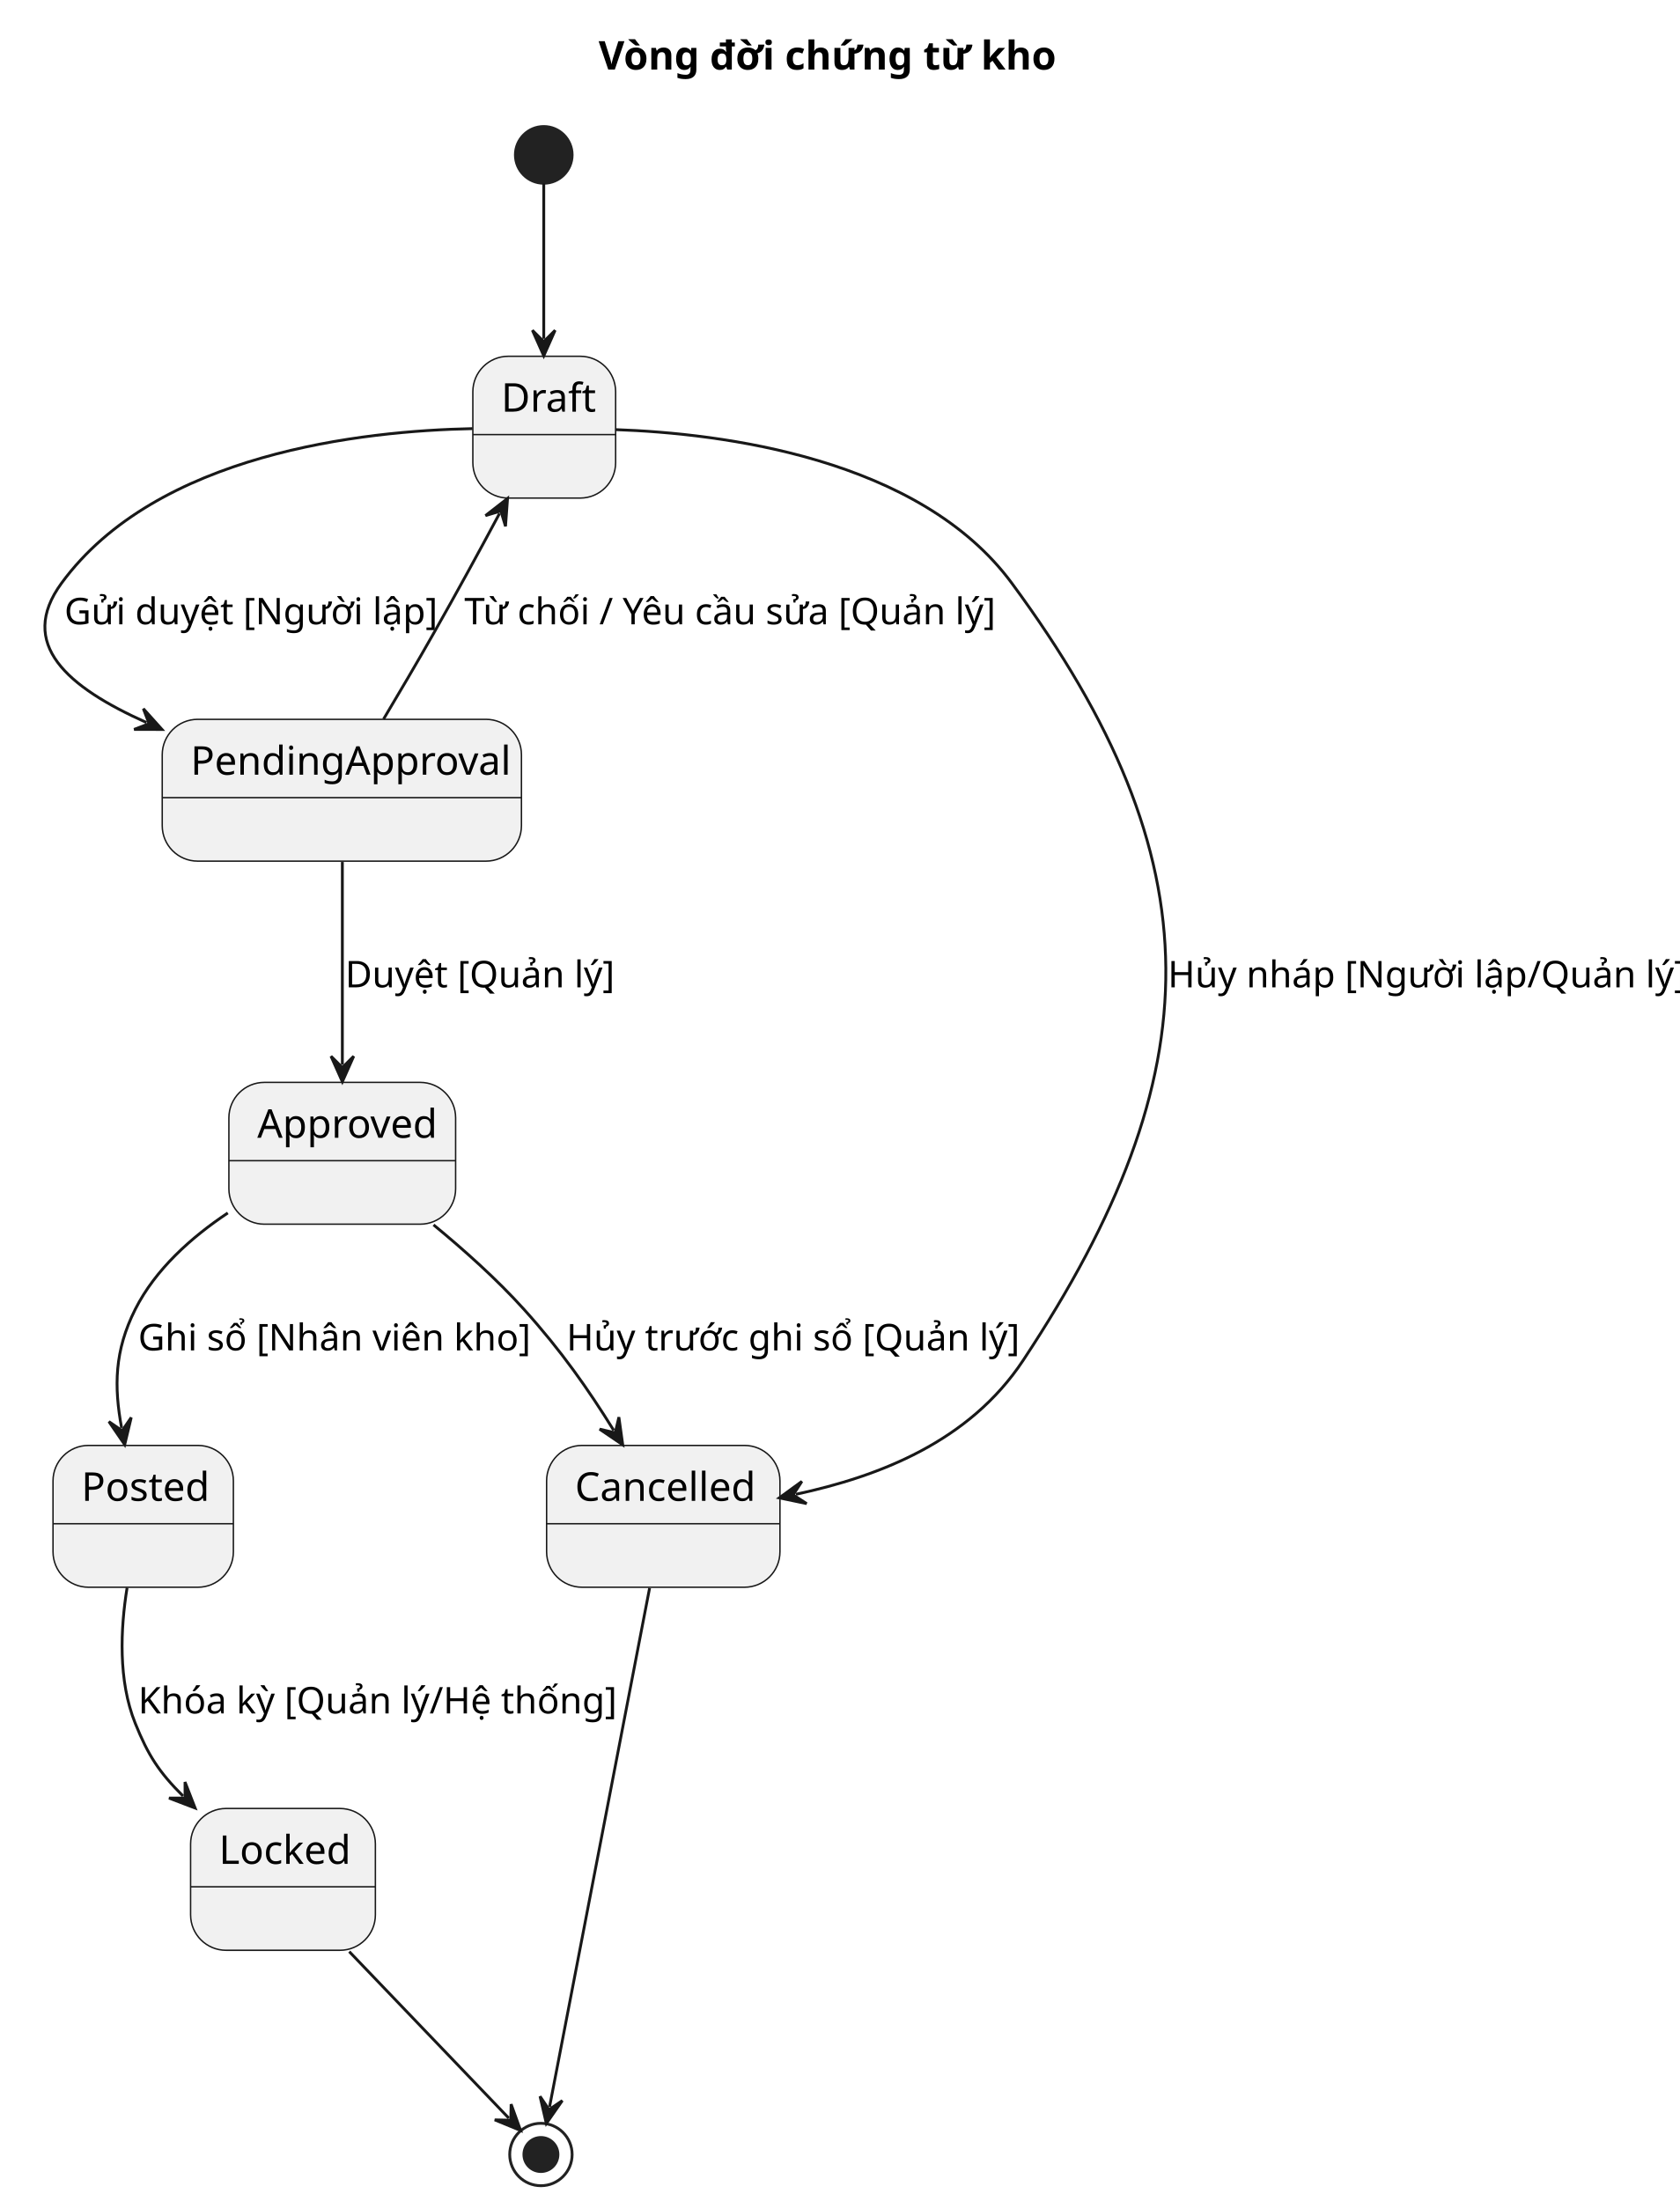
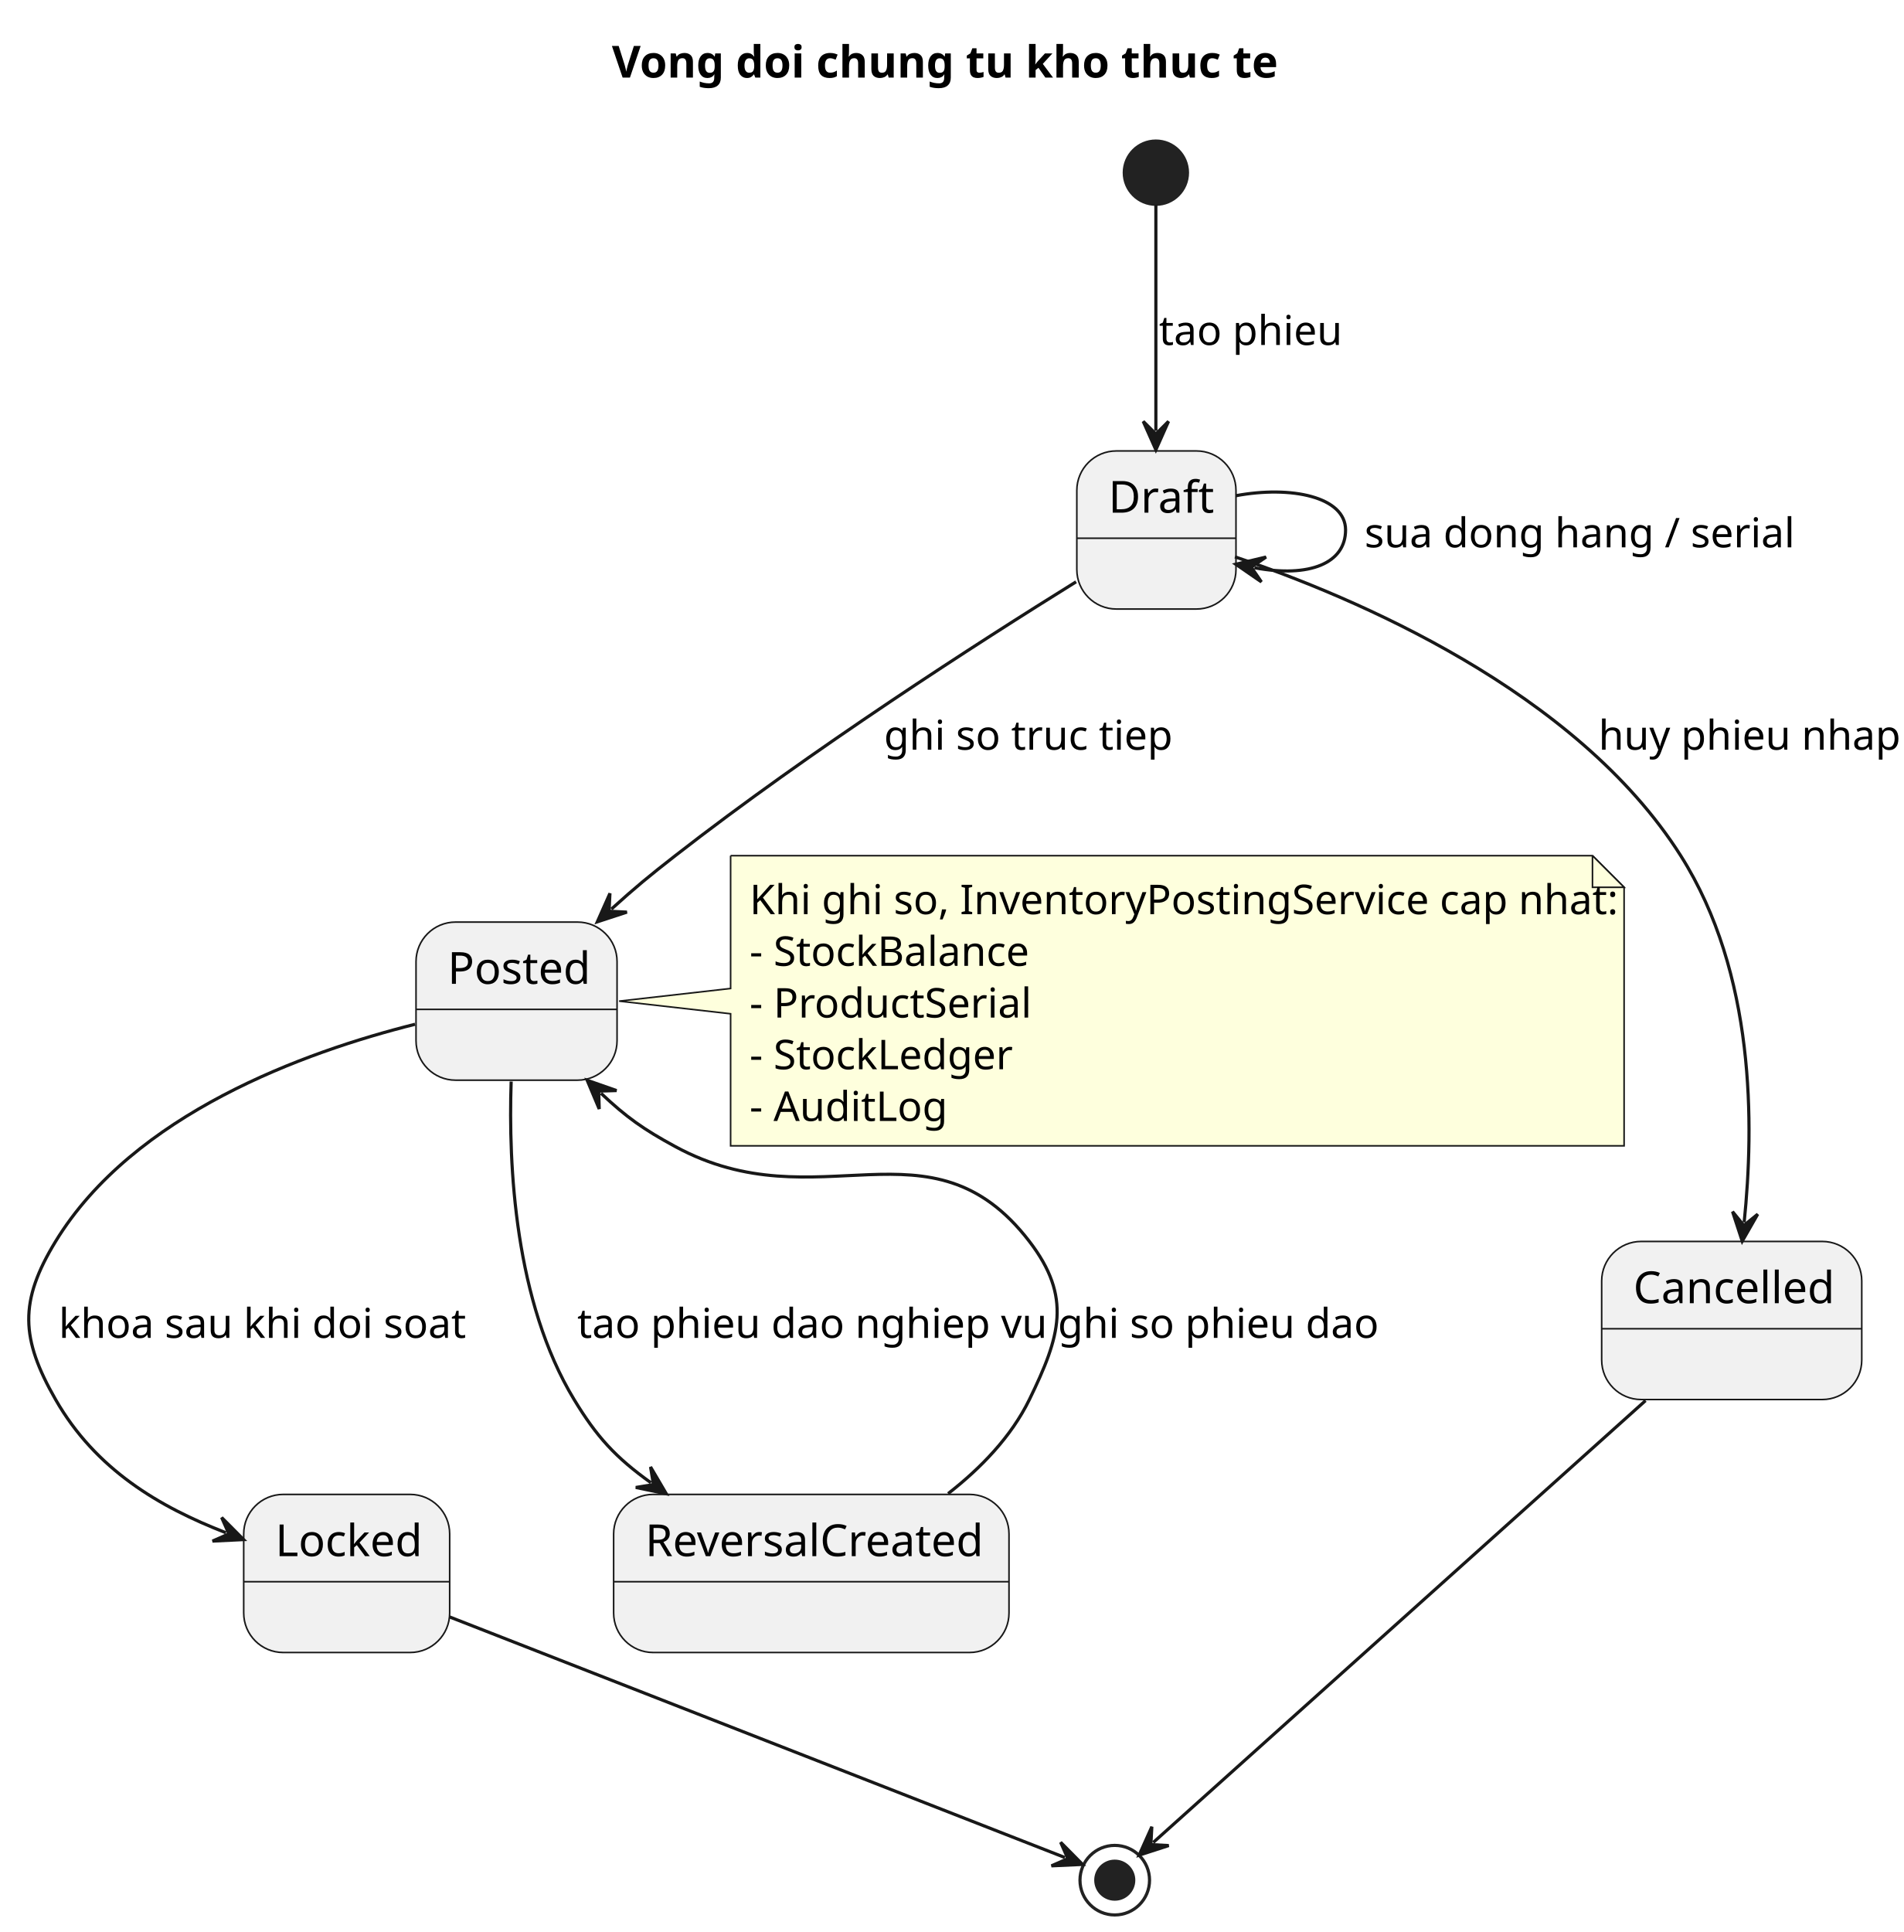
- <svg xmlns="http://www.w3.org/2000/svg" contentStyleType="text/css" data-diagram-type="STATE" height="776px" preserveAspectRatio="none" style="width:592px;height:776px;background:#FFFFFF;" version="1.1" viewBox="0 0 592 776" width="592px" zoomAndPan="magnify">
+ <svg xmlns="http://www.w3.org/2000/svg" contentStyleType="text/css" data-diagram-type="STATE" height="611px" preserveAspectRatio="none" style="width:602px;height:611px;background:#FFFFFF;" version="1.1" viewBox="0 0 602 611" width="602px" zoomAndPan="magnify">
  <defs />
  <g>
    <g class="title" data-source-line="1">
-       <text fill="#000000" font-family="sans-serif" font-size="14" font-weight="bold" lengthAdjust="spacing" textLength="156.215" x="211.034" y="24.533">Vòng đời chứng từ kho</text>
+       <text fill="#000000" font-family="sans-serif" font-size="14" font-weight="bold" lengthAdjust="spacing" textLength="201.421" x="193.535" y="24.533">Vong doi chung tu kho thuc te</text>
    </g>
-     <g class="start_entity" data-qualified-name=".start." data-source-line="3" id="ent0002">
-       <ellipse cx="191.69" cy="54.609" fill="#222222" rx="10" ry="10" style="stroke:#222222;stroke-width:1;" />
+     <g class="start_entity" data-qualified-name=".start." data-source-line="2" id="ent0002">
+       <ellipse cx="365.58" cy="54.609" fill="#222222" rx="10" ry="10" style="stroke:#222222;stroke-width:1;" />
    </g>
    <g class="entity" data-qualified-name="Draft" id="ent0003">
-       <rect fill="#F1F1F1" height="50" rx="12.5" ry="12.5" style="stroke:#181818;stroke-width:0.5;" width="50.338" x="166.69" y="125.609" />
-       <line style="stroke:#181818;stroke-width:0.5;" x1="166.69" x2="217.028" y1="153.219" y2="153.219" />
-       <text fill="#000000" font-family="sans-serif" font-size="14" lengthAdjust="spacing" textLength="30.338" x="176.69" y="145.143">Draft</text>
+       <rect fill="#F1F1F1" height="50" rx="12.5" ry="12.5" style="stroke:#181818;stroke-width:0.5;" width="50.338" x="340.58" y="142.609" />
+       <line style="stroke:#181818;stroke-width:0.5;" x1="340.58" x2="390.918" y1="170.219" y2="170.219" />
+       <text fill="#000000" font-family="sans-serif" font-size="14" lengthAdjust="spacing" textLength="30.338" x="350.58" y="162.143">Draft</text>
    </g>
-     <g class="entity" data-qualified-name="PendingApproval" id="ent0005">
-       <rect fill="#F1F1F1" height="50" rx="12.5" ry="12.5" style="stroke:#181818;stroke-width:0.5;" width="126.634" x="57.19" y="253.609" />
-       <line style="stroke:#181818;stroke-width:0.5;" x1="57.19" x2="183.824" y1="281.219" y2="281.219" />
-       <text fill="#000000" font-family="sans-serif" font-size="14" lengthAdjust="spacing" textLength="106.634" x="67.19" y="273.143">PendingApproval</text>
+     <g class="entity" data-qualified-name="Posted" id="ent0006">
+       <rect fill="#F1F1F1" height="50" rx="12.5" ry="12.5" style="stroke:#181818;stroke-width:0.5;" width="63.586" x="131.58" y="291.609" />
+       <line style="stroke:#181818;stroke-width:0.5;" x1="131.58" x2="195.166" y1="319.219" y2="319.219" />
+       <text fill="#000000" font-family="sans-serif" font-size="14" lengthAdjust="spacing" textLength="43.586" x="141.58" y="311.143">Posted</text>
    </g>
-     <g class="entity" data-qualified-name="Cancelled" id="ent0007">
-       <rect fill="#F1F1F1" height="50" rx="12.5" ry="12.5" style="stroke:#181818;stroke-width:0.5;" width="82.262" x="192.69" y="509.609" />
-       <line style="stroke:#181818;stroke-width:0.5;" x1="192.69" x2="274.952" y1="537.219" y2="537.219" />
-       <text fill="#000000" font-family="sans-serif" font-size="14" lengthAdjust="spacing" textLength="62.262" x="202.69" y="529.143">Cancelled</text>
+     <g class="entity" data-qualified-name="Cancelled" id="ent0008">
+       <rect fill="#F1F1F1" height="50" rx="12.5" ry="12.5" style="stroke:#181818;stroke-width:0.5;" width="82.262" x="506.58" y="392.609" />
+       <line style="stroke:#181818;stroke-width:0.5;" x1="506.58" x2="588.842" y1="420.219" y2="420.219" />
+       <text fill="#000000" font-family="sans-serif" font-size="14" lengthAdjust="spacing" textLength="62.262" x="516.58" y="412.143">Cancelled</text>
    </g>
-     <g class="entity" data-qualified-name="Approved" id="ent0010">
-       <rect fill="#F1F1F1" height="50" rx="12.5" ry="12.5" style="stroke:#181818;stroke-width:0.5;" width="79.931" x="80.69" y="381.609" />
-       <line style="stroke:#181818;stroke-width:0.5;" x1="80.69" x2="160.621" y1="409.219" y2="409.219" />
-       <text fill="#000000" font-family="sans-serif" font-size="14" lengthAdjust="spacing" textLength="59.931" x="90.69" y="401.143">Approved</text>
+     <g class="entity" data-qualified-name="Locked" id="ent0010">
+       <rect fill="#F1F1F1" height="50" rx="12.5" ry="12.5" style="stroke:#181818;stroke-width:0.5;" width="65.144" x="77.08" y="472.609" />
+       <line style="stroke:#181818;stroke-width:0.5;" x1="77.08" x2="142.225" y1="500.219" y2="500.219" />
+       <text fill="#000000" font-family="sans-serif" font-size="14" lengthAdjust="spacing" textLength="45.145" x="87.08" y="492.143">Locked</text>
    </g>
-     <g class="entity" data-qualified-name="Posted" id="ent0012">
-       <rect fill="#F1F1F1" height="50" rx="12.5" ry="12.5" style="stroke:#181818;stroke-width:0.5;" width="63.586" x="18.69" y="509.609" />
-       <line style="stroke:#181818;stroke-width:0.5;" x1="18.69" x2="82.276" y1="537.219" y2="537.219" />
-       <text fill="#000000" font-family="sans-serif" font-size="14" lengthAdjust="spacing" textLength="43.586" x="28.69" y="529.143">Posted</text>
+     <g class="entity" data-qualified-name="ReversalCreated" id="ent0012">
+       <rect fill="#F1F1F1" height="50" rx="12.5" ry="12.5" style="stroke:#181818;stroke-width:0.5;" width="125.048" x="194.08" y="472.609" />
+       <line style="stroke:#181818;stroke-width:0.5;" x1="194.08" x2="319.128" y1="500.219" y2="500.219" />
+       <text fill="#000000" font-family="sans-serif" font-size="14" lengthAdjust="spacing" textLength="105.048" x="204.08" y="492.143">ReversalCreated</text>
    </g>
-     <g class="entity" data-qualified-name="Locked" id="ent0015">
-       <rect fill="#F1F1F1" height="50" rx="12.5" ry="12.5" style="stroke:#181818;stroke-width:0.5;" width="65.144" x="67.19" y="637.609" />
-       <line style="stroke:#181818;stroke-width:0.5;" x1="67.19" x2="132.334" y1="665.219" y2="665.219" />
-       <text fill="#000000" font-family="sans-serif" font-size="14" lengthAdjust="spacing" textLength="45.145" x="77.19" y="657.143">Locked</text>
+     <g class="end_entity" data-qualified-name=".end." data-source-line="9" id="ent0015">
+       <ellipse cx="352.58" cy="594.609" fill="none" rx="11" ry="11" style="stroke:#222222;stroke-width:1;" />
+       <ellipse cx="352.58" cy="594.609" fill="#222222" rx="6" ry="6" style="stroke:#222222;stroke-width:1;" />
    </g>
-     <g class="end_entity" data-qualified-name=".end." data-source-line="14" id="ent0017">
-       <ellipse cx="190.69" cy="759.609" fill="none" rx="11" ry="11" style="stroke:#222222;stroke-width:1;" />
-       <ellipse cx="190.69" cy="759.609" fill="#222222" rx="6" ry="6" style="stroke:#222222;stroke-width:1;" />
+     <g class="entity" data-qualified-name="GMN2" data-source-line="12" id="ent0003">
+       <path d="M231.08,270.609 L231.08,312.609 L195.82,316.609 L231.08,320.609 L231.08,362.367 A0,0 0 0 0 231.08,362.367 L513.673,362.367 A0,0 0 0 0 513.673,362.367 L513.673,280.609 L503.673,270.609 L231.08,270.609 A0,0 0 0 0 231.08,270.609" fill="#FEFFDD" style="stroke:#181818;stroke-width:0.5;" />
+       <path d="M503.673,270.609 L503.673,280.609 L513.673,280.609 L503.673,270.609" fill="#FEFFDD" style="stroke:#181818;stroke-width:0.5;" />
+       <text fill="#000000" font-family="sans-serif" font-size="13" lengthAdjust="spacing" textLength="261.593" x="237.08" y="289.104">Khi ghi so, InventoryPostingService cap nhat:</text>
+       <text fill="#000000" font-family="sans-serif" font-size="13" lengthAdjust="spacing" textLength="87.433" x="237.08" y="305.456">- StockBalance</text>
+       <text fill="#000000" font-family="sans-serif" font-size="13" lengthAdjust="spacing" textLength="85.979" x="237.08" y="321.808">- ProductSerial</text>
+       <text fill="#000000" font-family="sans-serif" font-size="13" lengthAdjust="spacing" textLength="80.933" x="237.08" y="338.159">- StockLedger</text>
+       <text fill="#000000" font-family="sans-serif" font-size="13" lengthAdjust="spacing" textLength="59.262" x="237.08" y="354.511">- AuditLog</text>
    </g>
-     <g class="link" data-entity-1="ent0002" data-entity-2="ent0003" data-link-type="dependency" data-source-line="3" id="lnk4">
-       <path d="M191.69,64.619 C191.69,78.499 191.69,99.579 191.69,119.449" fill="none" id="*start*-to-Draft" style="stroke:#181818;stroke-width:1;" />
-       <polygon fill="#181818" points="191.69,125.449,195.69,116.449,191.69,120.449,187.69,116.449,191.69,125.449" style="stroke:#181818;stroke-width:1;" />
+     <g class="link" data-entity-1="ent0002" data-entity-2="ent0003" data-link-type="dependency" data-source-line="2" id="lnk4">
+       <path d="M365.58,64.689 C365.58,81.469 365.58,111.829 365.58,136.259" fill="none" id="*start*-to-Draft" style="stroke:#181818;stroke-width:1;" />
+       <polygon fill="#181818" points="365.58,142.259,369.58,133.259,365.58,137.259,361.58,133.259,365.58,142.259" style="stroke:#181818;stroke-width:1;" />
+       <text fill="#000000" font-family="sans-serif" font-size="13" lengthAdjust="spacing" textLength="53.492" x="366.58" y="109.105">tao phieu</text>
    </g>
-     <g class="link" data-entity-1="ent0003" data-entity-2="ent0005" data-link-type="dependency" data-source-line="4" id="lnk6">
-       <path d="M166.58,151.119 C128.04,151.889 55.24,159.749 21.69,205.609 C6,227.049 23.763,242.27 51.643,254.74" fill="none" id="Draft-to-PendingApproval" style="stroke:#181818;stroke-width:1;" />
-       <polygon fill="#181818" points="57.12,257.189,50.538,249.863,52.556,255.148,47.271,257.166,57.12,257.189" style="stroke:#181818;stroke-width:1;" />
-       <text fill="#000000" font-family="sans-serif" font-size="13" lengthAdjust="spacing" textLength="125.645" x="22.69" y="220.105">Gửi duyệt [Người lập]</text>
+     <g class="link" data-entity-1="ent0003" data-entity-2="ent0003" data-link-type="dependency" data-source-line="3" id="lnk5">
+       <path d="M390.85,156.779 C408.35,153.499 425.58,157.109 425.58,167.609 C425.58,178.109 414.247,182.825 396.747,179.545" fill="none" id="Draft-to-Draft" style="stroke:#181818;stroke-width:1;" />
+       <polygon fill="#181818" points="390.85,178.439,398.959,184.029,395.764,179.361,400.433,176.166,390.85,178.439" style="stroke:#181818;stroke-width:1;" />
+       <text fill="#000000" font-family="sans-serif" font-size="13" lengthAdjust="spacing" textLength="127.924" x="431.58" y="173.105">sua dong hang / serial</text>
    </g>
-     <g class="link" data-entity-1="ent0005" data-entity-2="ent0003" data-link-type="dependency" data-source-line="7" id="lnk9">
-       <path d="M135.22,253.529 C140.77,244.229 147.1,233.469 152.69,223.609 C161.66,207.779 168.58,195.07 176.09,181.03" fill="none" id="PendingApproval-to-Draft" style="stroke:#181818;stroke-width:1;" />
-       <polygon fill="#181818" points="178.92,175.739,171.148,181.789,176.562,180.148,178.202,185.562,178.92,175.739" style="stroke:#181818;stroke-width:1;" />
-       <text fill="#000000" font-family="sans-serif" font-size="13" lengthAdjust="spacing" textLength="184.323" x="163.69" y="220.105">Từ chối / Yêu cầu sửa [Quản lý]</text>
+     <g class="link" data-entity-1="ent0003" data-entity-2="ent0006" data-link-type="dependency" data-source-line="4" id="lnk7">
+       <path d="M340.34,183.999 C309.55,203.119 256.32,237.309 213.58,270.609 C205.29,277.069 201.091,280.525 193.371,287.505" fill="none" id="Draft-to-Posted" style="stroke:#181818;stroke-width:1;" />
+       <polygon fill="#181818" points="188.92,291.529,198.279,288.461,192.629,288.176,192.913,282.526,188.92,291.529" style="stroke:#181818;stroke-width:1;" />
+       <text fill="#000000" font-family="sans-serif" font-size="13" lengthAdjust="spacing" textLength="84.544" x="279.58" y="237.105">ghi so truc tiep</text>
    </g>
-     <g class="link" data-entity-1="ent0003" data-entity-2="ent0007" data-link-type="dependency" data-source-line="5" id="lnk8">
-       <path d="M216.92,151.469 C254.48,152.789 324.14,161.449 356.69,205.609 C428.94,303.659 427.88,378.029 360.69,479.609 C341.72,508.289 309.976,520.518 280.586,526.838" fill="none" id="Draft-to-Cancelled" style="stroke:#181818;stroke-width:1;" />
-       <polygon fill="#181818" points="274.72,528.099,284.36,530.118,279.608,527.048,282.678,522.297,274.72,528.099" style="stroke:#181818;stroke-width:1;" />
-       <text fill="#000000" font-family="sans-serif" font-size="13" lengthAdjust="spacing" textLength="172.593" x="411.69" y="348.104">Hủy nháp [Người lập/Quản lý]</text>
+     <g class="link" data-entity-1="ent0003" data-entity-2="ent0008" data-link-type="dependency" data-source-line="5" id="lnk9">
+       <path d="M390.6,176.109 C428.25,188.819 498.55,218.459 531.58,270.609 C555.24,307.989 554.789,355.79 551.649,386.57" fill="none" id="Draft-to-Cancelled" style="stroke:#181818;stroke-width:1;" />
+       <polygon fill="#181818" points="551.04,392.539,555.933,383.992,551.547,387.565,547.974,383.18,551.04,392.539" style="stroke:#181818;stroke-width:1;" />
+       <text fill="#000000" font-family="sans-serif" font-size="13" lengthAdjust="spacing" textLength="88.912" x="505.58" y="237.105">huy phieu nhap</text>
    </g>
-     <g class="link" data-entity-1="ent0005" data-entity-2="ent0010" data-link-type="dependency" data-source-line="8" id="lnk11">
-       <path d="M120.69,303.899 C120.69,326.219 120.69,353.099 120.69,375.389" fill="none" id="PendingApproval-to-Approved" style="stroke:#181818;stroke-width:1;" />
-       <polygon fill="#181818" points="120.69,381.389,124.69,372.389,120.69,376.389,116.69,372.389,120.69,381.389" style="stroke:#181818;stroke-width:1;" />
-       <text fill="#000000" font-family="sans-serif" font-size="13" lengthAdjust="spacing" textLength="89.597" x="121.69" y="348.104">Duyệt [Quản lý]</text>
+     <g class="link" data-entity-1="ent0006" data-entity-2="ent0010" data-link-type="dependency" data-source-line="6" id="lnk11">
+       <path d="M131.27,323.929 C96.3,332.689 42.23,352.239 17.58,392.609 C6,411.579 6.53,423.329 17.58,442.609 C30.28,464.789 50.425,476.581 71.455,484.731" fill="none" id="Posted-to-Locked" style="stroke:#181818;stroke-width:1;" />
+       <polygon fill="#181818" points="77.05,486.899,70.104,479.918,72.388,485.093,67.213,487.377,77.05,486.899" style="stroke:#181818;stroke-width:1;" />
+       <text fill="#000000" font-family="sans-serif" font-size="13" lengthAdjust="spacing" textLength="122.135" x="18.58" y="423.104">khoa sau khi doi soat</text>
    </g>
-     <g class="link" data-entity-1="ent0010" data-entity-2="ent0012" data-link-type="dependency" data-source-line="10" id="lnk13">
-       <path d="M80.31,427.649 C67.47,436.209 54.78,447.529 47.69,461.609 C40.31,476.239 40.181,488.859 42.871,503.439" fill="none" id="Approved-to-Posted" style="stroke:#181818;stroke-width:1;" />
-       <polygon fill="#181818" points="43.96,509.339,46.261,499.763,43.053,504.422,38.394,501.214,43.96,509.339" style="stroke:#181818;stroke-width:1;" />
-       <text fill="#000000" font-family="sans-serif" font-size="13" lengthAdjust="spacing" textLength="131.517" x="48.69" y="476.104">Ghi sổ [Nhân viên kho]</text>
+     <g class="link" data-entity-1="ent0006" data-entity-2="ent0012" data-link-type="dependency" data-source-line="7" id="lnk13">
+       <path d="M161.67,342.039 C160.77,368.689 162.83,411.669 181.58,442.609 C188.73,454.409 194.664,460.883 205.864,468.913" fill="none" id="Posted-to-ReversalCreated" style="stroke:#181818;stroke-width:1;" />
+       <polygon fill="#181818" points="210.74,472.409,205.756,463.914,206.677,469.496,201.095,470.416,210.74,472.409" style="stroke:#181818;stroke-width:1;" />
+       <text fill="#000000" font-family="sans-serif" font-size="13" lengthAdjust="spacing" textLength="138.785" x="182.58" y="423.104">tao phieu dao nghiep vu</text>
    </g>
-     <g class="link" data-entity-1="ent0010" data-entity-2="ent0007" data-link-type="dependency" data-source-line="11" id="lnk14">
-       <path d="M152.83,431.839 C163.53,440.639 175.15,451.029 184.69,461.609 C197.95,476.319 207.302,489.734 216.362,504.304" fill="none" id="Approved-to-Cancelled" style="stroke:#181818;stroke-width:1;" />
-       <polygon fill="#181818" points="219.53,509.399,218.174,499.644,216.89,505.153,211.381,503.869,219.53,509.399" style="stroke:#181818;stroke-width:1;" />
-       <text fill="#000000" font-family="sans-serif" font-size="13" lengthAdjust="spacing" textLength="152.337" x="199.69" y="476.104">Hủy trước ghi sổ [Quản lý]</text>
+     <g class="link" data-entity-1="ent0012" data-entity-2="ent0006" data-link-type="dependency" data-source-line="8" id="lnk14">
+       <path d="M299.87,472.359 C310.18,464.319 319.85,454.369 325.58,442.609 C335.31,422.629 339.11,410.239 325.58,392.609 C294.2,351.729 258.87,387.189 213.58,362.609 C203.52,357.149 198.2,353.391 190.08,345.751" fill="none" id="ReversalCreated-to-Posted" style="stroke:#181818;stroke-width:1;" />
+       <polygon fill="#181818" points="185.71,341.639,189.524,350.72,189.351,345.066,195.006,344.893,185.71,341.639" style="stroke:#181818;stroke-width:1;" />
+       <text fill="#000000" font-family="sans-serif" font-size="13" lengthAdjust="spacing" textLength="95.412" x="334.58" y="423.104">ghi so phieu dao</text>
    </g>
-     <g class="link" data-entity-1="ent0012" data-entity-2="ent0015" data-link-type="dependency" data-source-line="13" id="lnk16">
-       <path d="M44.8,559.799 C42.47,574.189 41.6,592.529 47.69,607.609 C52.21,618.839 56.055,624.799 64.535,633.229" fill="none" id="Posted-to-Locked" style="stroke:#181818;stroke-width:1;" />
-       <polygon fill="#181818" points="68.79,637.459,65.227,628.278,65.244,633.934,59.587,633.951,68.79,637.459" style="stroke:#181818;stroke-width:1;" />
-       <text fill="#000000" font-family="sans-serif" font-size="13" lengthAdjust="spacing" textLength="158.983" x="48.69" y="604.105">Khóa kỳ [Quản lý/Hệ thống]</text>
+     <g class="link" data-entity-1="ent0010" data-entity-2="ent0015" data-link-type="dependency" data-source-line="9" id="lnk16">
+       <path d="M142.1,511.319 C197.71,533.059 302.782,574.145 336.802,587.445" fill="none" id="Locked-to-*end*" style="stroke:#181818;stroke-width:1;" />
+       <polygon fill="#181818" points="342.39,589.629,335.464,582.627,337.733,587.809,332.551,590.078,342.39,589.629" style="stroke:#181818;stroke-width:1;" />
    </g>
-     <g class="link" data-entity-1="ent0015" data-entity-2="ent0017" data-link-type="dependency" data-source-line="14" id="lnk18">
-       <path d="M123.12,688.069 C143.13,708.969 166.51,733.366 179.37,746.796" fill="none" id="Locked-to-*end*" style="stroke:#181818;stroke-width:1;" />
-       <polygon fill="#181818" points="183.52,751.129,180.185,741.862,180.062,747.518,174.406,747.395,183.52,751.129" style="stroke:#181818;stroke-width:1;" />
-     </g>
-     <g class="link" data-entity-1="ent0007" data-entity-2="ent0017" data-link-type="dependency" data-source-line="15" id="lnk19">
-       <path d="M229,559.899 C219.64,608.439 200.116,709.718 193.736,742.798" fill="none" id="Cancelled-to-*end*" style="stroke:#181818;stroke-width:1;" />
-       <polygon fill="#181818" points="192.6,748.689,198.232,740.61,193.547,743.78,190.377,739.095,192.6,748.689" style="stroke:#181818;stroke-width:1;" />
+     <g class="link" data-entity-1="ent0008" data-entity-2="ent0015" data-link-type="dependency" data-source-line="10" id="lnk17">
+       <path d="M520.46,442.939 C475.25,483.509 391.274,558.871 364.745,582.691" fill="none" id="Cancelled-to-*end*" style="stroke:#181818;stroke-width:1;" />
+       <polygon fill="#181818" points="360.28,586.699,369.649,583.663,364,583.359,364.305,577.71,360.28,586.699" style="stroke:#181818;stroke-width:1;" />
    </g>
  </g>
</svg>
